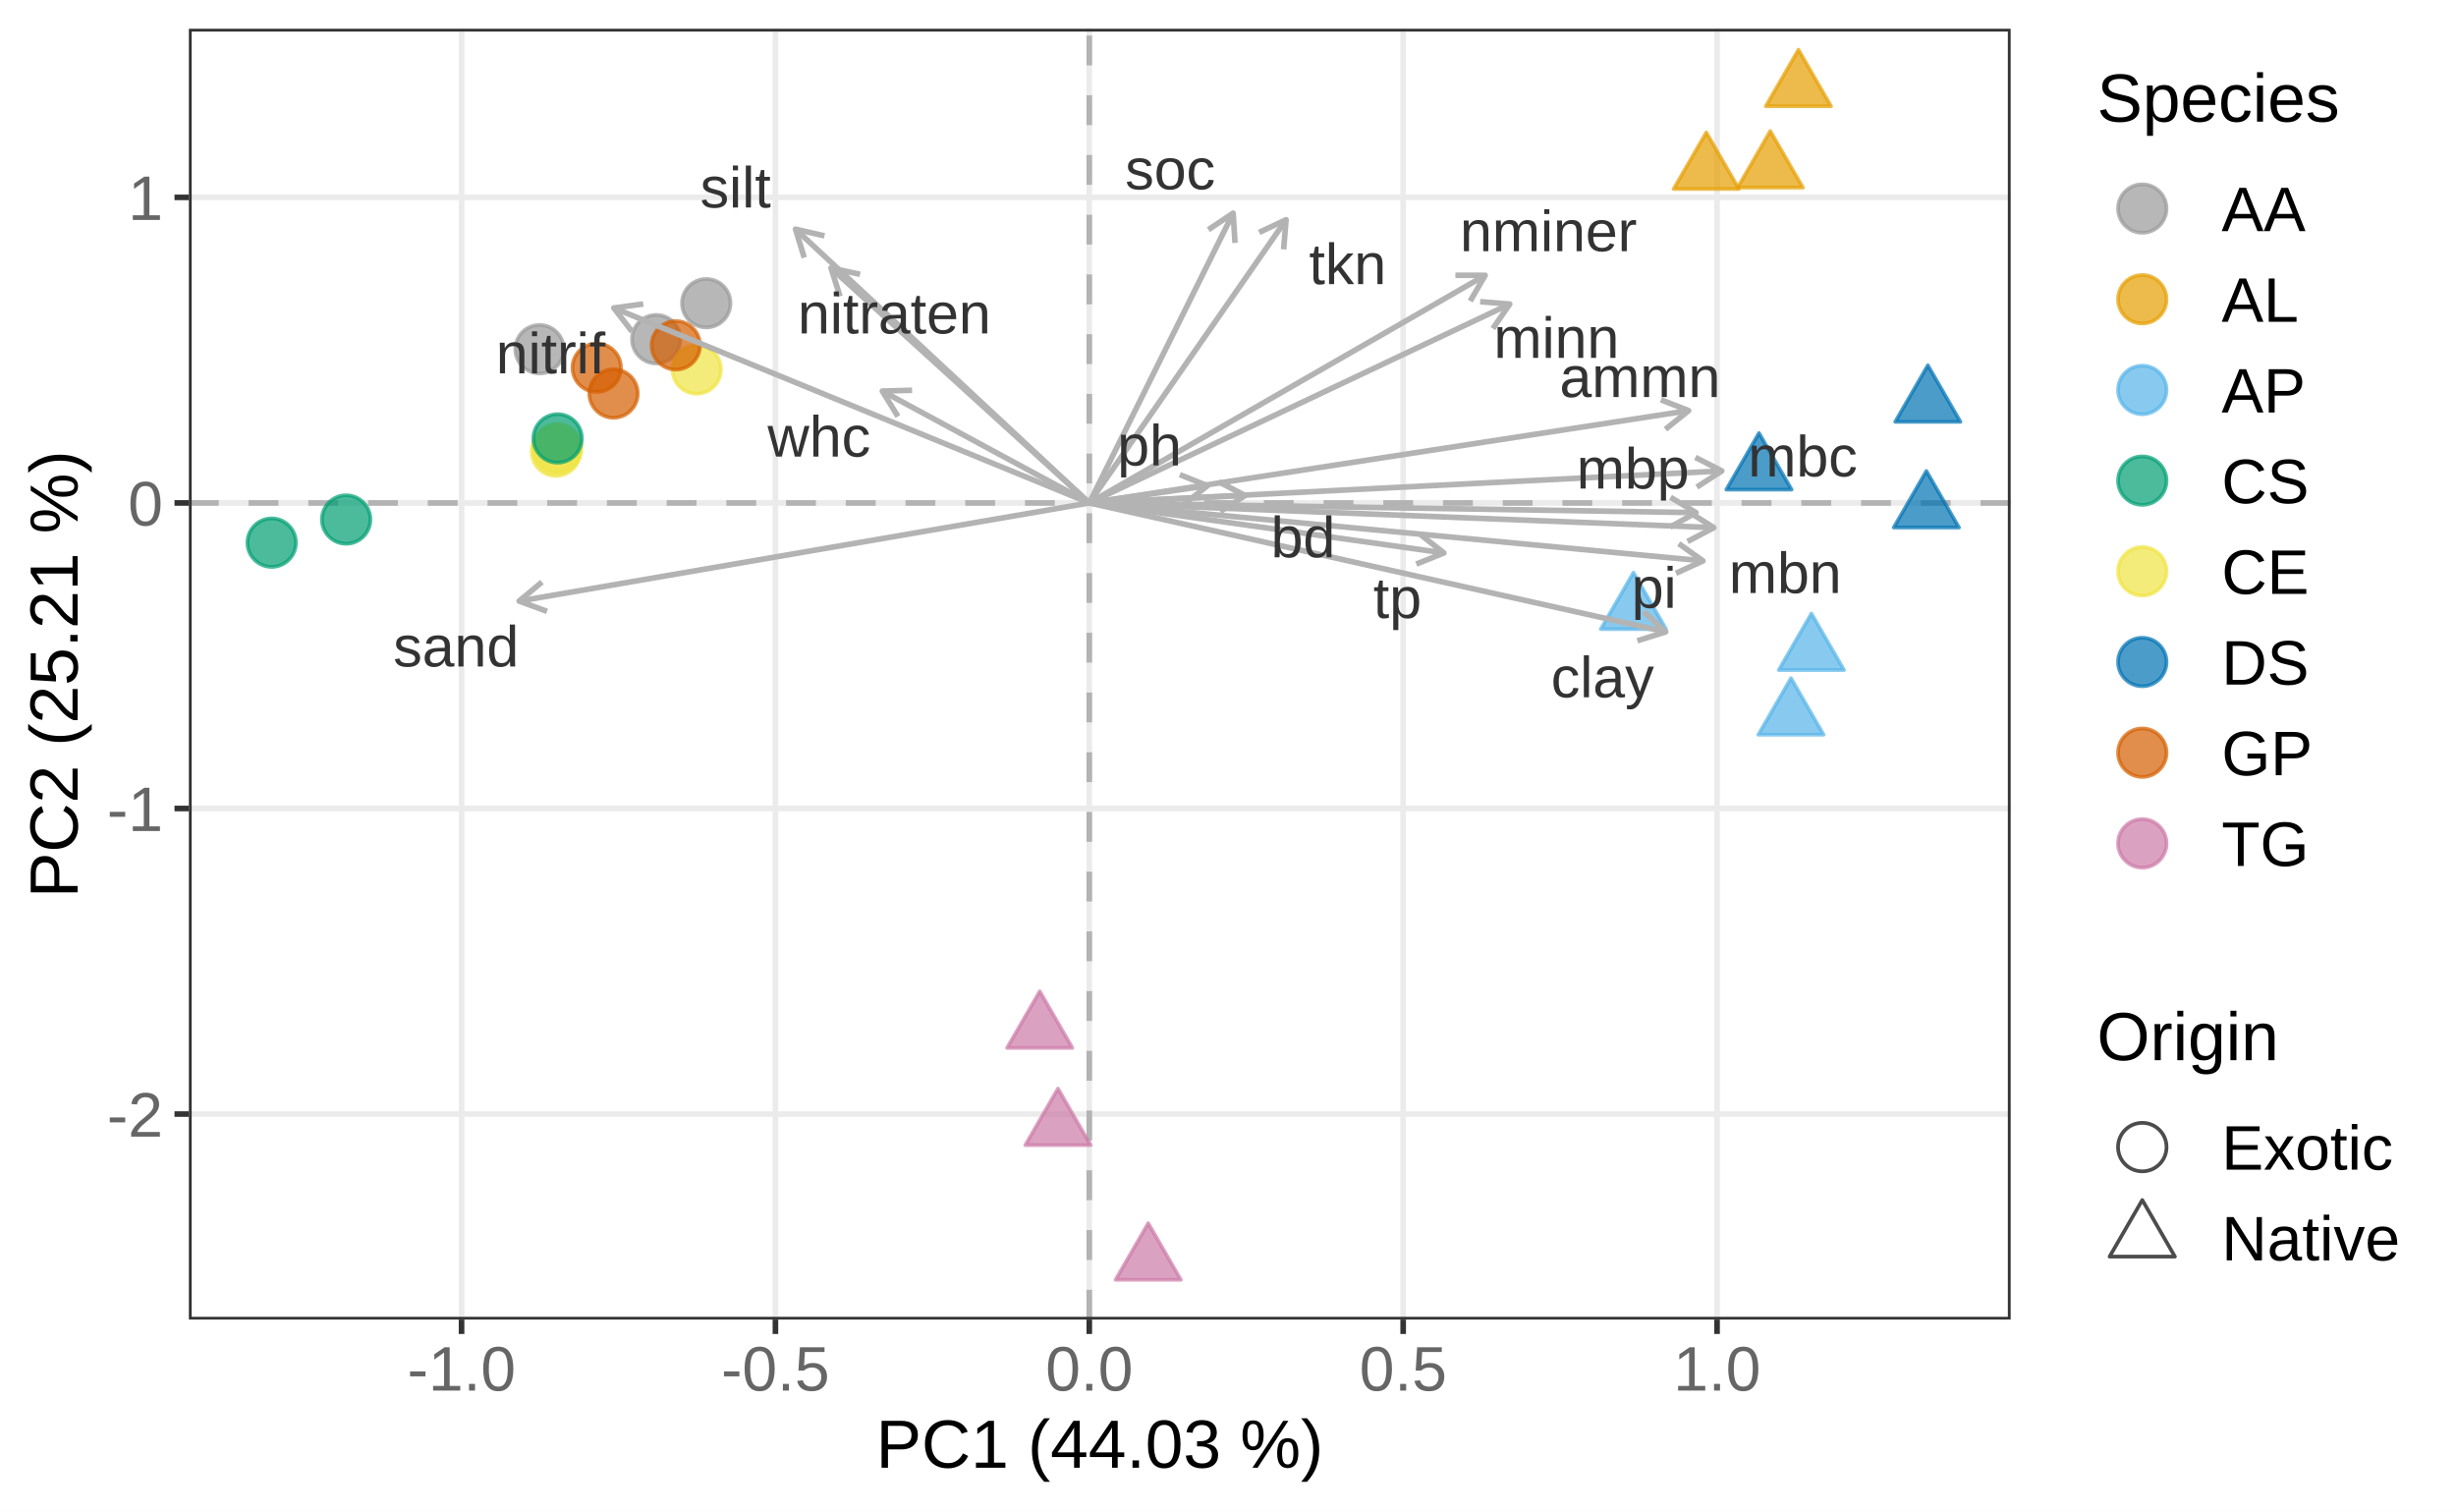
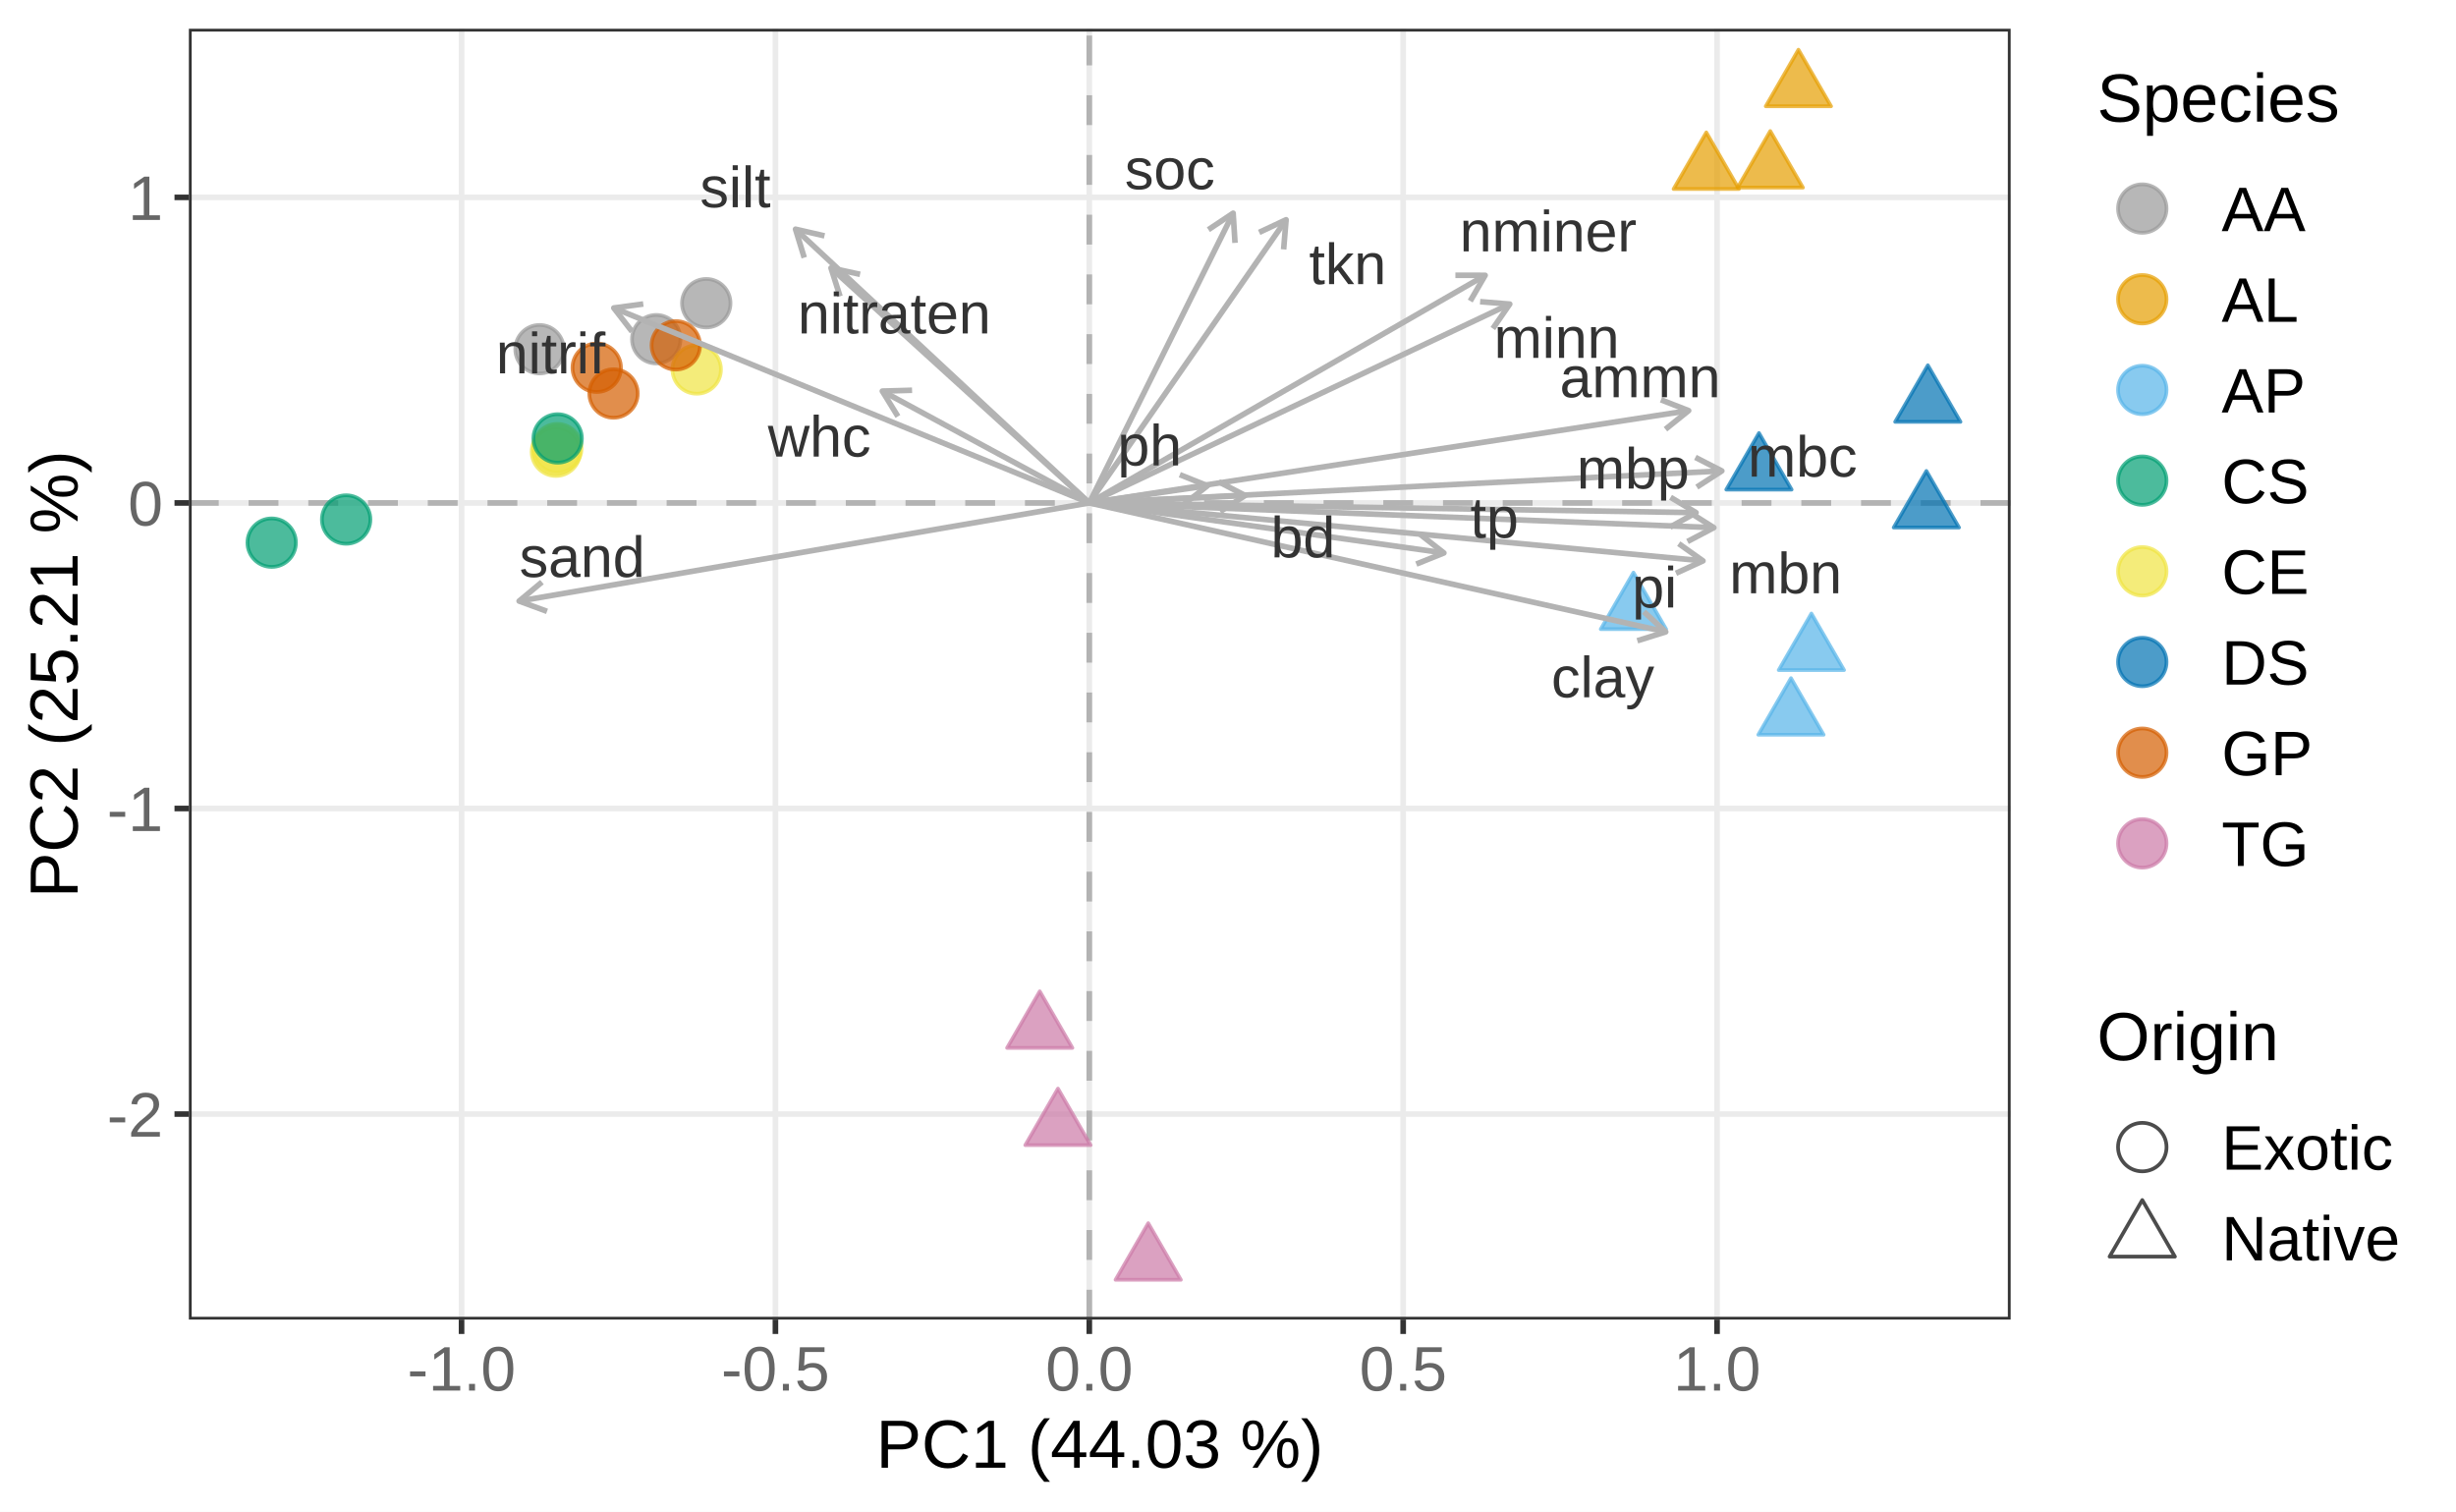
<svg xmlns="http://www.w3.org/2000/svg" class="svglite" width="468.00pt" height="288.00pt" viewBox="0 0 468.00 288.00">
  <defs>
    <style type="text/css">
    .svglite line, .svglite polyline, .svglite polygon, .svglite path, .svglite rect, .svglite circle {
      fill: none;
      stroke: #000000;
      stroke-linecap: round;
      stroke-linejoin: round;
      stroke-miterlimit: 10.00;
    }
  </style>
  </defs>
  <rect width="100%" height="100%" style="stroke: none; fill: #FFFFFF;" />
  <defs>
    <clipPath id="cpMC4wMHw0NjguMDB8MC4wMHwyODguMDA=">
      <rect x="0.00" y="0.00" width="468.00" height="288.00" />
    </clipPath>
  </defs>
  <g clip-path="url(#cpMC4wMHw0NjguMDB8MC4wMHwyODguMDA=)">
    <rect x="0.00" y="0.00" width="468.00" height="288.00" style="stroke-width: 1.07; stroke: #FFFFFF; fill: #FFFFFF;" />
  </g>
  <defs>
    <clipPath id="cpMzUuOTl8MzgzLjE0fDUuNDh8MjUxLjQ0">
      <rect x="35.99" y="5.48" width="347.15" height="245.96" />
    </clipPath>
  </defs>
  <g clip-path="url(#cpMzUuOTl8MzgzLjE0fDUuNDh8MjUxLjQ0)">
    <rect x="35.99" y="5.48" width="347.15" height="245.96" style="stroke-width: 1.07; stroke: none; fill: #FFFFFF;" />
    <polyline points="35.99,212.28 383.14,212.28 " style="stroke-width: 1.07; stroke: #EBEBEB; stroke-linecap: butt;" />
    <polyline points="35.99,154.05 383.14,154.05 " style="stroke-width: 1.07; stroke: #EBEBEB; stroke-linecap: butt;" />
    <polyline points="35.99,95.83 383.14,95.83 " style="stroke-width: 1.07; stroke: #EBEBEB; stroke-linecap: butt;" />
    <polyline points="35.99,37.61 383.14,37.61 " style="stroke-width: 1.07; stroke: #EBEBEB; stroke-linecap: butt;" />
    <polyline points="87.95,251.44 87.95,5.48 " style="stroke-width: 1.07; stroke: #EBEBEB; stroke-linecap: butt;" />
    <polyline points="147.76,251.44 147.76,5.48 " style="stroke-width: 1.07; stroke: #EBEBEB; stroke-linecap: butt;" />
    <polyline points="207.57,251.44 207.57,5.48 " style="stroke-width: 1.07; stroke: #EBEBEB; stroke-linecap: butt;" />
    <polyline points="267.38,251.44 267.38,5.48 " style="stroke-width: 1.07; stroke: #EBEBEB; stroke-linecap: butt;" />
    <polyline points="327.19,251.44 327.19,5.48 " style="stroke-width: 1.07; stroke: #EBEBEB; stroke-linecap: butt;" />
    <line x1="207.57" y1="251.44" x2="207.57" y2="5.48" style="stroke-width: 1.07; stroke: #B3B3B3; stroke-dasharray: 5.69,5.69; stroke-linecap: butt;" />
    <line x1="35.99" y1="95.83" x2="383.14" y2="95.83" style="stroke-width: 1.07; stroke: #B3B3B3; stroke-dasharray: 5.69,5.69; stroke-linecap: butt;" />
    <polygon points="337.33,24.97 343.56,35.75 331.11,35.75 " style="stroke-width: 0.71; stroke: #E69F00; stroke-opacity: 0.70; fill: #E69F00; fill-opacity: 0.70;" />
    <polygon points="342.70,9.47 348.92,20.25 336.47,20.25 " style="stroke-width: 0.71; stroke: #E69F00; stroke-opacity: 0.70; fill: #E69F00; fill-opacity: 0.70;" />
    <polygon points="325.14,25.23 331.36,36.01 318.91,36.01 " style="stroke-width: 0.71; stroke: #E69F00; stroke-opacity: 0.70; fill: #E69F00; fill-opacity: 0.70;" />
    <polygon points="341.28,129.22 347.50,140.00 335.05,140.00 " style="stroke-width: 0.71; stroke: #56B4E9; stroke-opacity: 0.70; fill: #56B4E9; fill-opacity: 0.70;" />
    <polygon points="311.26,109.10 317.48,119.88 305.03,119.88 " style="stroke-width: 0.71; stroke: #56B4E9; stroke-opacity: 0.70; fill: #56B4E9; fill-opacity: 0.70;" />
    <polygon points="345.17,116.90 351.39,127.68 338.94,127.68 " style="stroke-width: 0.71; stroke: #56B4E9; stroke-opacity: 0.70; fill: #56B4E9; fill-opacity: 0.70;" />
    <polygon points="198.13,188.89 204.35,199.67 191.90,199.67 " style="stroke-width: 0.71; stroke: #CC79A7; stroke-opacity: 0.70; fill: #CC79A7; fill-opacity: 0.70;" />
    <polygon points="201.60,207.42 207.82,218.20 195.37,218.20 " style="stroke-width: 0.71; stroke: #CC79A7; stroke-opacity: 0.70; fill: #CC79A7; fill-opacity: 0.70;" />
    <polygon points="218.80,233.07 225.02,243.86 212.57,243.86 " style="stroke-width: 0.71; stroke: #CC79A7; stroke-opacity: 0.70; fill: #CC79A7; fill-opacity: 0.70;" />
    <polygon points="367.08,89.74 373.30,100.52 360.85,100.52 " style="stroke-width: 0.71; stroke: #0072B2; stroke-opacity: 0.70; fill: #0072B2; fill-opacity: 0.70;" />
    <polygon points="335.18,82.51 341.40,93.29 328.95,93.29 " style="stroke-width: 0.71; stroke: #0072B2; stroke-opacity: 0.70; fill: #0072B2; fill-opacity: 0.70;" />
    <polygon points="367.36,69.60 373.58,80.38 361.13,80.38 " style="stroke-width: 0.71; stroke: #0072B2; stroke-opacity: 0.70; fill: #0072B2; fill-opacity: 0.70;" />
    <circle cx="102.81" cy="66.54" r="4.62" style="stroke-width: 0.71; stroke: #999999; stroke-opacity: 0.70; fill: #999999; fill-opacity: 0.70;" />
    <circle cx="134.58" cy="57.77" r="4.62" style="stroke-width: 0.71; stroke: #999999; stroke-opacity: 0.70; fill: #999999; fill-opacity: 0.70;" />
    <circle cx="125.05" cy="64.63" r="4.62" style="stroke-width: 0.71; stroke: #999999; stroke-opacity: 0.70; fill: #999999; fill-opacity: 0.70;" />
    <circle cx="105.93" cy="86.07" r="4.62" style="stroke-width: 0.71; stroke: #F0E442; stroke-opacity: 0.70; fill: #F0E442; fill-opacity: 0.70;" />
    <circle cx="106.20" cy="85.39" r="4.62" style="stroke-width: 0.71; stroke: #F0E442; stroke-opacity: 0.70; fill: #F0E442; fill-opacity: 0.70;" />
    <circle cx="132.76" cy="70.40" r="4.62" style="stroke-width: 0.71; stroke: #F0E442; stroke-opacity: 0.70; fill: #F0E442; fill-opacity: 0.70;" />
    <circle cx="65.96" cy="98.99" r="4.62" style="stroke-width: 0.71; stroke: #009E73; stroke-opacity: 0.70; fill: #009E73; fill-opacity: 0.70;" />
    <circle cx="51.77" cy="103.40" r="4.62" style="stroke-width: 0.71; stroke: #009E73; stroke-opacity: 0.70; fill: #009E73; fill-opacity: 0.70;" />
    <circle cx="106.26" cy="83.54" r="4.62" style="stroke-width: 0.71; stroke: #009E73; stroke-opacity: 0.70; fill: #009E73; fill-opacity: 0.70;" />
    <circle cx="113.71" cy="70.07" r="4.62" style="stroke-width: 0.71; stroke: #D55E00; stroke-opacity: 0.70; fill: #D55E00; fill-opacity: 0.70;" />
    <circle cx="116.91" cy="74.98" r="4.62" style="stroke-width: 0.71; stroke: #D55E00; stroke-opacity: 0.70; fill: #D55E00; fill-opacity: 0.70;" />
    <circle cx="128.78" cy="65.80" r="4.62" style="stroke-width: 0.71; stroke: #D55E00; stroke-opacity: 0.70; fill: #D55E00; fill-opacity: 0.70;" />
    <line x1="207.57" y1="95.83" x2="237.27" y2="94.41" style="stroke-width: 1.07; stroke: #B3B3B3; stroke-linecap: butt;" />
    <polyline points="232.50,97.48 237.27,94.41 232.23,91.81 " style="stroke-width: 1.07; stroke: #B3B3B3; stroke-linecap: butt;" />
    <line x1="207.57" y1="95.83" x2="168.13" y2="74.52" style="stroke-width: 1.07; stroke: #B3B3B3; stroke-linecap: butt;" />
    <polyline points="173.80,74.36 168.13,74.52 171.10,79.35 " style="stroke-width: 1.07; stroke: #B3B3B3; stroke-linecap: butt;" />
    <line x1="207.57" y1="95.83" x2="98.92" y2="114.53" style="stroke-width: 1.07; stroke: #B3B3B3; stroke-linecap: butt;" />
    <polyline points="103.27,110.91 98.92,114.53 104.24,116.49 " style="stroke-width: 1.07; stroke: #B3B3B3; stroke-linecap: butt;" />
    <line x1="207.57" y1="95.83" x2="151.59" y2="43.67" style="stroke-width: 1.07; stroke: #B3B3B3; stroke-linecap: butt;" />
    <polyline points="157.11,44.94 151.59,43.67 153.25,49.09 " style="stroke-width: 1.07; stroke: #B3B3B3; stroke-linecap: butt;" />
    <line x1="207.57" y1="95.83" x2="317.41" y2="120.40" style="stroke-width: 1.07; stroke: #B3B3B3; stroke-linecap: butt;" />
    <polyline points="312.00,122.09 317.41,120.40 313.24,116.56 " style="stroke-width: 1.07; stroke: #B3B3B3; stroke-linecap: butt;" />
    <line x1="207.57" y1="95.83" x2="230.09" y2="92.55" style="stroke-width: 1.07; stroke: #B3B3B3; stroke-linecap: butt;" />
    <polyline points="225.64,96.06 230.09,92.55 224.82,90.45 " style="stroke-width: 1.07; stroke: #B3B3B3; stroke-linecap: butt;" />
    <line x1="207.57" y1="95.83" x2="321.78" y2="78.24" style="stroke-width: 1.07; stroke: #B3B3B3; stroke-linecap: butt;" />
    <polyline points="317.36,81.79 321.78,78.24 316.50,76.18 " style="stroke-width: 1.07; stroke: #B3B3B3; stroke-linecap: butt;" />
    <line x1="207.57" y1="95.83" x2="158.35" y2="51.06" style="stroke-width: 1.07; stroke: #B3B3B3; stroke-linecap: butt;" />
    <polyline points="163.89,52.27 158.35,51.06 160.07,56.46 " style="stroke-width: 1.07; stroke: #B3B3B3; stroke-linecap: butt;" />
    <line x1="207.57" y1="95.83" x2="287.69" y2="57.94" style="stroke-width: 1.07; stroke: #B3B3B3; stroke-linecap: butt;" />
    <polyline points="284.47,62.60 287.69,57.94 282.04,57.48 " style="stroke-width: 1.07; stroke: #B3B3B3; stroke-linecap: butt;" />
    <line x1="207.57" y1="95.83" x2="324.51" y2="106.87" style="stroke-width: 1.07; stroke: #B3B3B3; stroke-linecap: butt;" />
    <polyline points="319.36,109.23 324.51,106.87 319.89,103.59 " style="stroke-width: 1.07; stroke: #B3B3B3; stroke-linecap: butt;" />
    <line x1="207.57" y1="95.83" x2="116.96" y2="58.68" style="stroke-width: 1.07; stroke: #B3B3B3; stroke-linecap: butt;" />
    <polyline points="122.58,57.92 116.96,58.68 120.43,63.16 " style="stroke-width: 1.07; stroke: #B3B3B3; stroke-linecap: butt;" />
    <line x1="207.57" y1="95.83" x2="283.00" y2="52.46" style="stroke-width: 1.07; stroke: #B3B3B3; stroke-linecap: butt;" />
    <polyline points="280.16,57.36 283.00,52.46 277.33,52.45 " style="stroke-width: 1.07; stroke: #B3B3B3; stroke-linecap: butt;" />
    <line x1="207.57" y1="95.83" x2="234.98" y2="40.62" style="stroke-width: 1.07; stroke: #B3B3B3; stroke-linecap: butt;" />
    <polyline points="235.34,46.28 234.98,40.62 230.26,43.76 " style="stroke-width: 1.07; stroke: #B3B3B3; stroke-linecap: butt;" />
    <line x1="207.57" y1="95.83" x2="245.07" y2="41.87" style="stroke-width: 1.07; stroke: #B3B3B3; stroke-linecap: butt;" />
    <polyline points="244.60,47.52 245.07,41.87 239.94,44.28 " style="stroke-width: 1.07; stroke: #B3B3B3; stroke-linecap: butt;" />
    <line x1="207.57" y1="95.83" x2="275.14" y2="105.36" style="stroke-width: 1.07; stroke: #B3B3B3; stroke-linecap: butt;" />
    <polyline points="269.88,107.48 275.14,105.36 270.68,101.87 " style="stroke-width: 1.07; stroke: #B3B3B3; stroke-linecap: butt;" />
    <line x1="207.57" y1="95.83" x2="328.10" y2="89.73" style="stroke-width: 1.07; stroke: #B3B3B3; stroke-linecap: butt;" />
    <polyline points="323.34,92.81 328.10,89.73 323.06,87.15 " style="stroke-width: 1.07; stroke: #B3B3B3; stroke-linecap: butt;" />
    <line x1="207.57" y1="95.83" x2="326.58" y2="100.54" style="stroke-width: 1.07; stroke: #B3B3B3; stroke-linecap: butt;" />
    <polyline points="321.56,103.18 326.58,100.54 321.79,97.52 " style="stroke-width: 1.07; stroke: #B3B3B3; stroke-linecap: butt;" />
    <line x1="207.57" y1="95.83" x2="323.19" y2="97.68" style="stroke-width: 1.07; stroke: #B3B3B3; stroke-linecap: butt;" />
    <polyline points="318.24,100.43 323.19,97.68 318.33,94.76 " style="stroke-width: 1.07; stroke: #B3B3B3; stroke-linecap: butt;" />
-     <text x="248.30" y="106.19" text-anchor="middle" style="font-size: 11.04px; fill: #333333; font-family: Arial;" textLength="12.27px" lengthAdjust="spacingAndGlyphs">bd</text>
-     <text x="156.07" y="87.00" text-anchor="middle" style="font-size: 11.04px; fill: #333333; font-family: Arial;" textLength="19.61px" lengthAdjust="spacingAndGlyphs">whc</text>
-     <text x="86.90" y="126.99" text-anchor="middle" style="font-size: 11.04px; fill: #333333; font-family: Arial;" textLength="23.92px" lengthAdjust="spacingAndGlyphs">sand</text>
-     <text x="140.15" y="39.54" text-anchor="middle" style="font-size: 11.04px; fill: #333333; font-family: Arial;" textLength="13.48px" lengthAdjust="spacingAndGlyphs">silt</text>
-     <text x="305.36" y="132.87" text-anchor="middle" style="font-size: 11.04px; fill: #333333; font-family: Arial;" textLength="19.61px" lengthAdjust="spacingAndGlyphs">clay</text>
-     <text x="219.03" y="88.69" text-anchor="middle" style="font-size: 11.04px; fill: #333333; font-family: Arial;" textLength="12.27px" lengthAdjust="spacingAndGlyphs">ph</text>
-     <text x="312.51" y="75.66" text-anchor="middle" style="font-size: 11.04px; fill: #333333; font-family: Arial;" textLength="30.64px" lengthAdjust="spacingAndGlyphs">ammn</text>
-     <text x="170.42" y="63.54" text-anchor="middle" style="font-size: 11.04px; fill: #333333; font-family: Arial;" textLength="36.79px" lengthAdjust="spacingAndGlyphs">nitraten</text>
-     <text x="296.59" y="68.19" text-anchor="middle" style="font-size: 11.04px; fill: #333333; font-family: Arial;" textLength="23.90px" lengthAdjust="spacingAndGlyphs">minn</text>
-     <text x="315.18" y="115.82" text-anchor="middle" style="font-size: 11.04px; fill: #333333; font-family: Arial;" textLength="8.58px" lengthAdjust="spacingAndGlyphs">pi</text>
-     <text x="104.93" y="71.14" text-anchor="middle" style="font-size: 11.04px; fill: #333333; font-family: Arial;" textLength="20.84px" lengthAdjust="spacingAndGlyphs">nitrif</text>
-     <text x="295.06" y="47.86" text-anchor="middle" style="font-size: 11.04px; fill: #333333; font-family: Arial;" textLength="33.71px" lengthAdjust="spacingAndGlyphs">nminer</text>
-     <text x="222.98" y="36.06" text-anchor="middle" style="font-size: 11.04px; fill: #333333; font-family: Arial;" textLength="17.16px" lengthAdjust="spacingAndGlyphs">soc</text>
+     <text x="248.29" y="106.20" text-anchor="middle" style="font-size: 11.04px; fill: #333333; font-family: Arial;" textLength="12.27px" lengthAdjust="spacingAndGlyphs">bd</text>
+     <text x="156.13" y="86.99" text-anchor="middle" style="font-size: 11.04px; fill: #333333; font-family: Arial;" textLength="19.61px" lengthAdjust="spacingAndGlyphs">whc</text>
+     <text x="110.93" y="109.94" text-anchor="middle" style="font-size: 11.04px; fill: #333333; font-family: Arial;" textLength="23.92px" lengthAdjust="spacingAndGlyphs">sand</text>
+     <text x="140.11" y="39.49" text-anchor="middle" style="font-size: 11.04px; fill: #333333; font-family: Arial;" textLength="13.48px" lengthAdjust="spacingAndGlyphs">silt</text>
+     <text x="305.42" y="132.87" text-anchor="middle" style="font-size: 11.04px; fill: #333333; font-family: Arial;" textLength="19.61px" lengthAdjust="spacingAndGlyphs">clay</text>
+     <text x="219.06" y="88.69" text-anchor="middle" style="font-size: 11.04px; fill: #333333; font-family: Arial;" textLength="12.27px" lengthAdjust="spacingAndGlyphs">ph</text>
+     <text x="312.54" y="75.69" text-anchor="middle" style="font-size: 11.04px; fill: #333333; font-family: Arial;" textLength="30.64px" lengthAdjust="spacingAndGlyphs">ammn</text>
+     <text x="170.41" y="63.53" text-anchor="middle" style="font-size: 11.04px; fill: #333333; font-family: Arial;" textLength="36.79px" lengthAdjust="spacingAndGlyphs">nitraten</text>
+     <text x="296.63" y="68.19" text-anchor="middle" style="font-size: 11.04px; fill: #333333; font-family: Arial;" textLength="23.90px" lengthAdjust="spacingAndGlyphs">minn</text>
+     <text x="315.28" y="115.76" text-anchor="middle" style="font-size: 11.04px; fill: #333333; font-family: Arial;" textLength="8.58px" lengthAdjust="spacingAndGlyphs">pi</text>
+     <text x="104.94" y="71.13" text-anchor="middle" style="font-size: 11.04px; fill: #333333; font-family: Arial;" textLength="20.84px" lengthAdjust="spacingAndGlyphs">nitrif</text>
+     <text x="295.01" y="47.90" text-anchor="middle" style="font-size: 11.04px; fill: #333333; font-family: Arial;" textLength="33.71px" lengthAdjust="spacingAndGlyphs">nminer</text>
+     <text x="222.91" y="36.04" text-anchor="middle" style="font-size: 11.04px; fill: #333333; font-family: Arial;" textLength="17.16px" lengthAdjust="spacingAndGlyphs">soc</text>
    <text x="256.80" y="54.14" text-anchor="middle" style="font-size: 11.04px; fill: #333333; font-family: Arial;" textLength="14.72px" lengthAdjust="spacingAndGlyphs">tkn</text>
-     <text x="266.28" y="117.76" text-anchor="middle" style="font-size: 11.04px; fill: #333333; font-family: Arial;" textLength="9.20px" lengthAdjust="spacingAndGlyphs">tp</text>
-     <text x="343.51" y="90.77" text-anchor="middle" style="font-size: 11.04px; fill: #333333; font-family: Arial;" textLength="20.84px" lengthAdjust="spacingAndGlyphs">mbc</text>
-     <text x="340.18" y="113.00" text-anchor="middle" style="font-size: 11.04px; fill: #333333; font-family: Arial;" textLength="21.46px" lengthAdjust="spacingAndGlyphs">mbn</text>
-     <text x="311.15" y="93.09" text-anchor="middle" style="font-size: 11.04px; fill: #333333; font-family: Arial;" textLength="21.46px" lengthAdjust="spacingAndGlyphs">mbp</text>
+     <text x="284.76" y="102.46" text-anchor="middle" style="font-size: 11.04px; fill: #333333; font-family: Arial;" textLength="9.20px" lengthAdjust="spacingAndGlyphs">tp</text>
+     <text x="343.47" y="90.82" text-anchor="middle" style="font-size: 11.04px; fill: #333333; font-family: Arial;" textLength="20.84px" lengthAdjust="spacingAndGlyphs">mbc</text>
+     <text x="340.26" y="113.05" text-anchor="middle" style="font-size: 11.04px; fill: #333333; font-family: Arial;" textLength="21.46px" lengthAdjust="spacingAndGlyphs">mbn</text>
+     <text x="311.18" y="93.09" text-anchor="middle" style="font-size: 11.04px; fill: #333333; font-family: Arial;" textLength="21.46px" lengthAdjust="spacingAndGlyphs">mbp</text>
    <rect x="35.99" y="5.48" width="347.15" height="245.96" style="stroke-width: 1.07; stroke: #333333;" />
  </g>
  <g clip-path="url(#cpMC4wMHw0NjguMDB8MC4wMHwyODguMDA=)">
    <text x="31.06" y="216.58" text-anchor="end" style="font-size: 12.00px; fill: #666666; font-family: Arial;" textLength="10.67px" lengthAdjust="spacingAndGlyphs">-2</text>
    <text x="31.06" y="158.35" text-anchor="end" style="font-size: 12.00px; fill: #666666; font-family: Arial;" textLength="10.67px" lengthAdjust="spacingAndGlyphs">-1</text>
    <text x="31.06" y="100.13" text-anchor="end" style="font-size: 12.00px; fill: #666666; font-family: Arial;" textLength="6.67px" lengthAdjust="spacingAndGlyphs">0</text>
    <text x="31.06" y="41.91" text-anchor="end" style="font-size: 12.00px; fill: #666666; font-family: Arial;" textLength="6.67px" lengthAdjust="spacingAndGlyphs">1</text>
    <polyline points="33.25,212.28 35.99,212.28 " style="stroke-width: 1.07; stroke: #333333; stroke-linecap: butt;" />
    <polyline points="33.25,154.05 35.99,154.05 " style="stroke-width: 1.07; stroke: #333333; stroke-linecap: butt;" />
    <polyline points="33.25,95.83 35.99,95.83 " style="stroke-width: 1.07; stroke: #333333; stroke-linecap: butt;" />
    <polyline points="33.25,37.61 35.99,37.61 " style="stroke-width: 1.07; stroke: #333333; stroke-linecap: butt;" />
    <polyline points="87.95,254.18 87.95,251.44 " style="stroke-width: 1.07; stroke: #333333; stroke-linecap: butt;" />
    <polyline points="147.76,254.18 147.76,251.44 " style="stroke-width: 1.07; stroke: #333333; stroke-linecap: butt;" />
    <polyline points="207.57,254.18 207.57,251.44 " style="stroke-width: 1.07; stroke: #333333; stroke-linecap: butt;" />
    <polyline points="267.38,254.18 267.38,251.44 " style="stroke-width: 1.07; stroke: #333333; stroke-linecap: butt;" />
    <polyline points="327.19,254.18 327.19,251.44 " style="stroke-width: 1.07; stroke: #333333; stroke-linecap: butt;" />
    <text x="87.95" y="264.97" text-anchor="middle" style="font-size: 12.00px; fill: #666666; font-family: Arial;" textLength="20.68px" lengthAdjust="spacingAndGlyphs">-1.0</text>
    <text x="147.76" y="264.97" text-anchor="middle" style="font-size: 12.00px; fill: #666666; font-family: Arial;" textLength="20.68px" lengthAdjust="spacingAndGlyphs">-0.5</text>
    <text x="207.57" y="264.97" text-anchor="middle" style="font-size: 12.00px; fill: #666666; font-family: Arial;" textLength="16.68px" lengthAdjust="spacingAndGlyphs">0.0</text>
    <text x="267.38" y="264.97" text-anchor="middle" style="font-size: 12.00px; fill: #666666; font-family: Arial;" textLength="16.68px" lengthAdjust="spacingAndGlyphs">0.5</text>
    <text x="327.19" y="264.97" text-anchor="middle" style="font-size: 12.00px; fill: #666666; font-family: Arial;" textLength="16.68px" lengthAdjust="spacingAndGlyphs">1.0</text>
    <text x="209.56" y="279.66" text-anchor="middle" style="font-size: 13.00px; font-family: Arial;" textLength="85.27px" lengthAdjust="spacingAndGlyphs">PC1 (44.03 %)</text>
    <text transform="translate(14.79,128.46) rotate(-90)" text-anchor="middle" style="font-size: 13.00px; font-family: Arial;" textLength="85.27px" lengthAdjust="spacingAndGlyphs">PC2 (25.21 %)</text>
    <rect x="394.10" y="6.95" width="57.20" height="167.87" style="stroke-width: 1.07; stroke: none; fill: #FFFFFF;" />
    <text x="399.58" y="23.18" style="font-size: 13.00px; font-family: Arial;" textLength="46.25px" lengthAdjust="spacingAndGlyphs">Species</text>
    <rect x="399.58" y="31.10" width="17.28" height="17.28" style="stroke-width: 1.07; stroke: none; fill: #FFFFFF;" />
    <circle cx="408.22" cy="39.74" r="4.62" style="stroke-width: 0.71; stroke: #999999; stroke-opacity: 0.70; fill: #999999; fill-opacity: 0.70;" />
    <rect x="399.58" y="48.38" width="17.28" height="17.28" style="stroke-width: 1.07; stroke: none; fill: #FFFFFF;" />
    <circle cx="408.22" cy="57.02" r="4.62" style="stroke-width: 0.71; stroke: #E69F00; stroke-opacity: 0.70; fill: #E69F00; fill-opacity: 0.70;" />
    <rect x="399.58" y="65.66" width="17.28" height="17.28" style="stroke-width: 1.07; stroke: none; fill: #FFFFFF;" />
    <circle cx="408.22" cy="74.30" r="4.62" style="stroke-width: 0.71; stroke: #56B4E9; stroke-opacity: 0.70; fill: #56B4E9; fill-opacity: 0.70;" />
    <rect x="399.58" y="82.94" width="17.28" height="17.28" style="stroke-width: 1.07; stroke: none; fill: #FFFFFF;" />
    <circle cx="408.22" cy="91.58" r="4.62" style="stroke-width: 0.71; stroke: #009E73; stroke-opacity: 0.70; fill: #009E73; fill-opacity: 0.70;" />
    <rect x="399.58" y="100.22" width="17.28" height="17.28" style="stroke-width: 1.07; stroke: none; fill: #FFFFFF;" />
    <circle cx="408.22" cy="108.86" r="4.62" style="stroke-width: 0.71; stroke: #F0E442; stroke-opacity: 0.70; fill: #F0E442; fill-opacity: 0.70;" />
    <rect x="399.58" y="117.50" width="17.28" height="17.28" style="stroke-width: 1.07; stroke: none; fill: #FFFFFF;" />
    <circle cx="408.22" cy="126.14" r="4.62" style="stroke-width: 0.71; stroke: #0072B2; stroke-opacity: 0.70; fill: #0072B2; fill-opacity: 0.70;" />
    <rect x="399.58" y="134.78" width="17.28" height="17.28" style="stroke-width: 1.07; stroke: none; fill: #FFFFFF;" />
    <circle cx="408.22" cy="143.42" r="4.62" style="stroke-width: 0.71; stroke: #D55E00; stroke-opacity: 0.70; fill: #D55E00; fill-opacity: 0.70;" />
    <rect x="399.58" y="152.06" width="17.28" height="17.28" style="stroke-width: 1.07; stroke: none; fill: #FFFFFF;" />
    <circle cx="408.22" cy="160.70" r="4.62" style="stroke-width: 0.71; stroke: #CC79A7; stroke-opacity: 0.70; fill: #CC79A7; fill-opacity: 0.70;" />
    <text x="423.33" y="44.04" style="font-size: 12.00px; font-family: Arial;" textLength="16.01px" lengthAdjust="spacingAndGlyphs">AA</text>
    <text x="423.33" y="61.32" style="font-size: 12.00px; font-family: Arial;" textLength="14.68px" lengthAdjust="spacingAndGlyphs">AL</text>
    <text x="423.33" y="78.60" style="font-size: 12.00px; font-family: Arial;" textLength="16.01px" lengthAdjust="spacingAndGlyphs">AP</text>
    <text x="423.33" y="95.88" style="font-size: 12.00px; font-family: Arial;" textLength="16.68px" lengthAdjust="spacingAndGlyphs">CS</text>
    <text x="423.33" y="113.16" style="font-size: 12.00px; font-family: Arial;" textLength="16.68px" lengthAdjust="spacingAndGlyphs">CE</text>
    <text x="423.33" y="130.44" style="font-size: 12.00px; font-family: Arial;" textLength="16.68px" lengthAdjust="spacingAndGlyphs">DS</text>
    <text x="423.33" y="147.72" style="font-size: 12.00px; font-family: Arial;" textLength="17.34px" lengthAdjust="spacingAndGlyphs">GP</text>
    <text x="423.33" y="165.00" style="font-size: 12.00px; font-family: Arial;" textLength="16.67px" lengthAdjust="spacingAndGlyphs">TG</text>
    <rect x="394.10" y="185.78" width="68.42" height="64.19" style="stroke-width: 1.07; stroke: none; fill: #FFFFFF;" />
    <text x="399.58" y="202.01" style="font-size: 13.00px; font-family: Arial;" textLength="34.68px" lengthAdjust="spacingAndGlyphs">Origin</text>
    <rect x="399.58" y="209.93" width="17.28" height="17.28" style="stroke-width: 1.07; stroke: none; fill: #FFFFFF;" />
    <circle cx="408.22" cy="218.57" r="4.62" style="stroke-width: 0.71; stroke: #000000; stroke-opacity: 0.70;" />
    <rect x="399.58" y="227.21" width="17.28" height="17.28" style="stroke-width: 1.07; stroke: none; fill: #FFFFFF;" />
    <polygon points="408.22,228.66 414.44,239.44 401.99,239.44 " style="stroke-width: 0.71; stroke: #000000; stroke-opacity: 0.70; fill: none;" />
    <text x="423.33" y="222.87" style="font-size: 12.00px; font-family: Arial;" textLength="32.69px" lengthAdjust="spacingAndGlyphs">Exotic</text>
    <text x="423.33" y="240.15" style="font-size: 12.00px; font-family: Arial;" textLength="34.02px" lengthAdjust="spacingAndGlyphs">Native</text>
  </g>
</svg>
